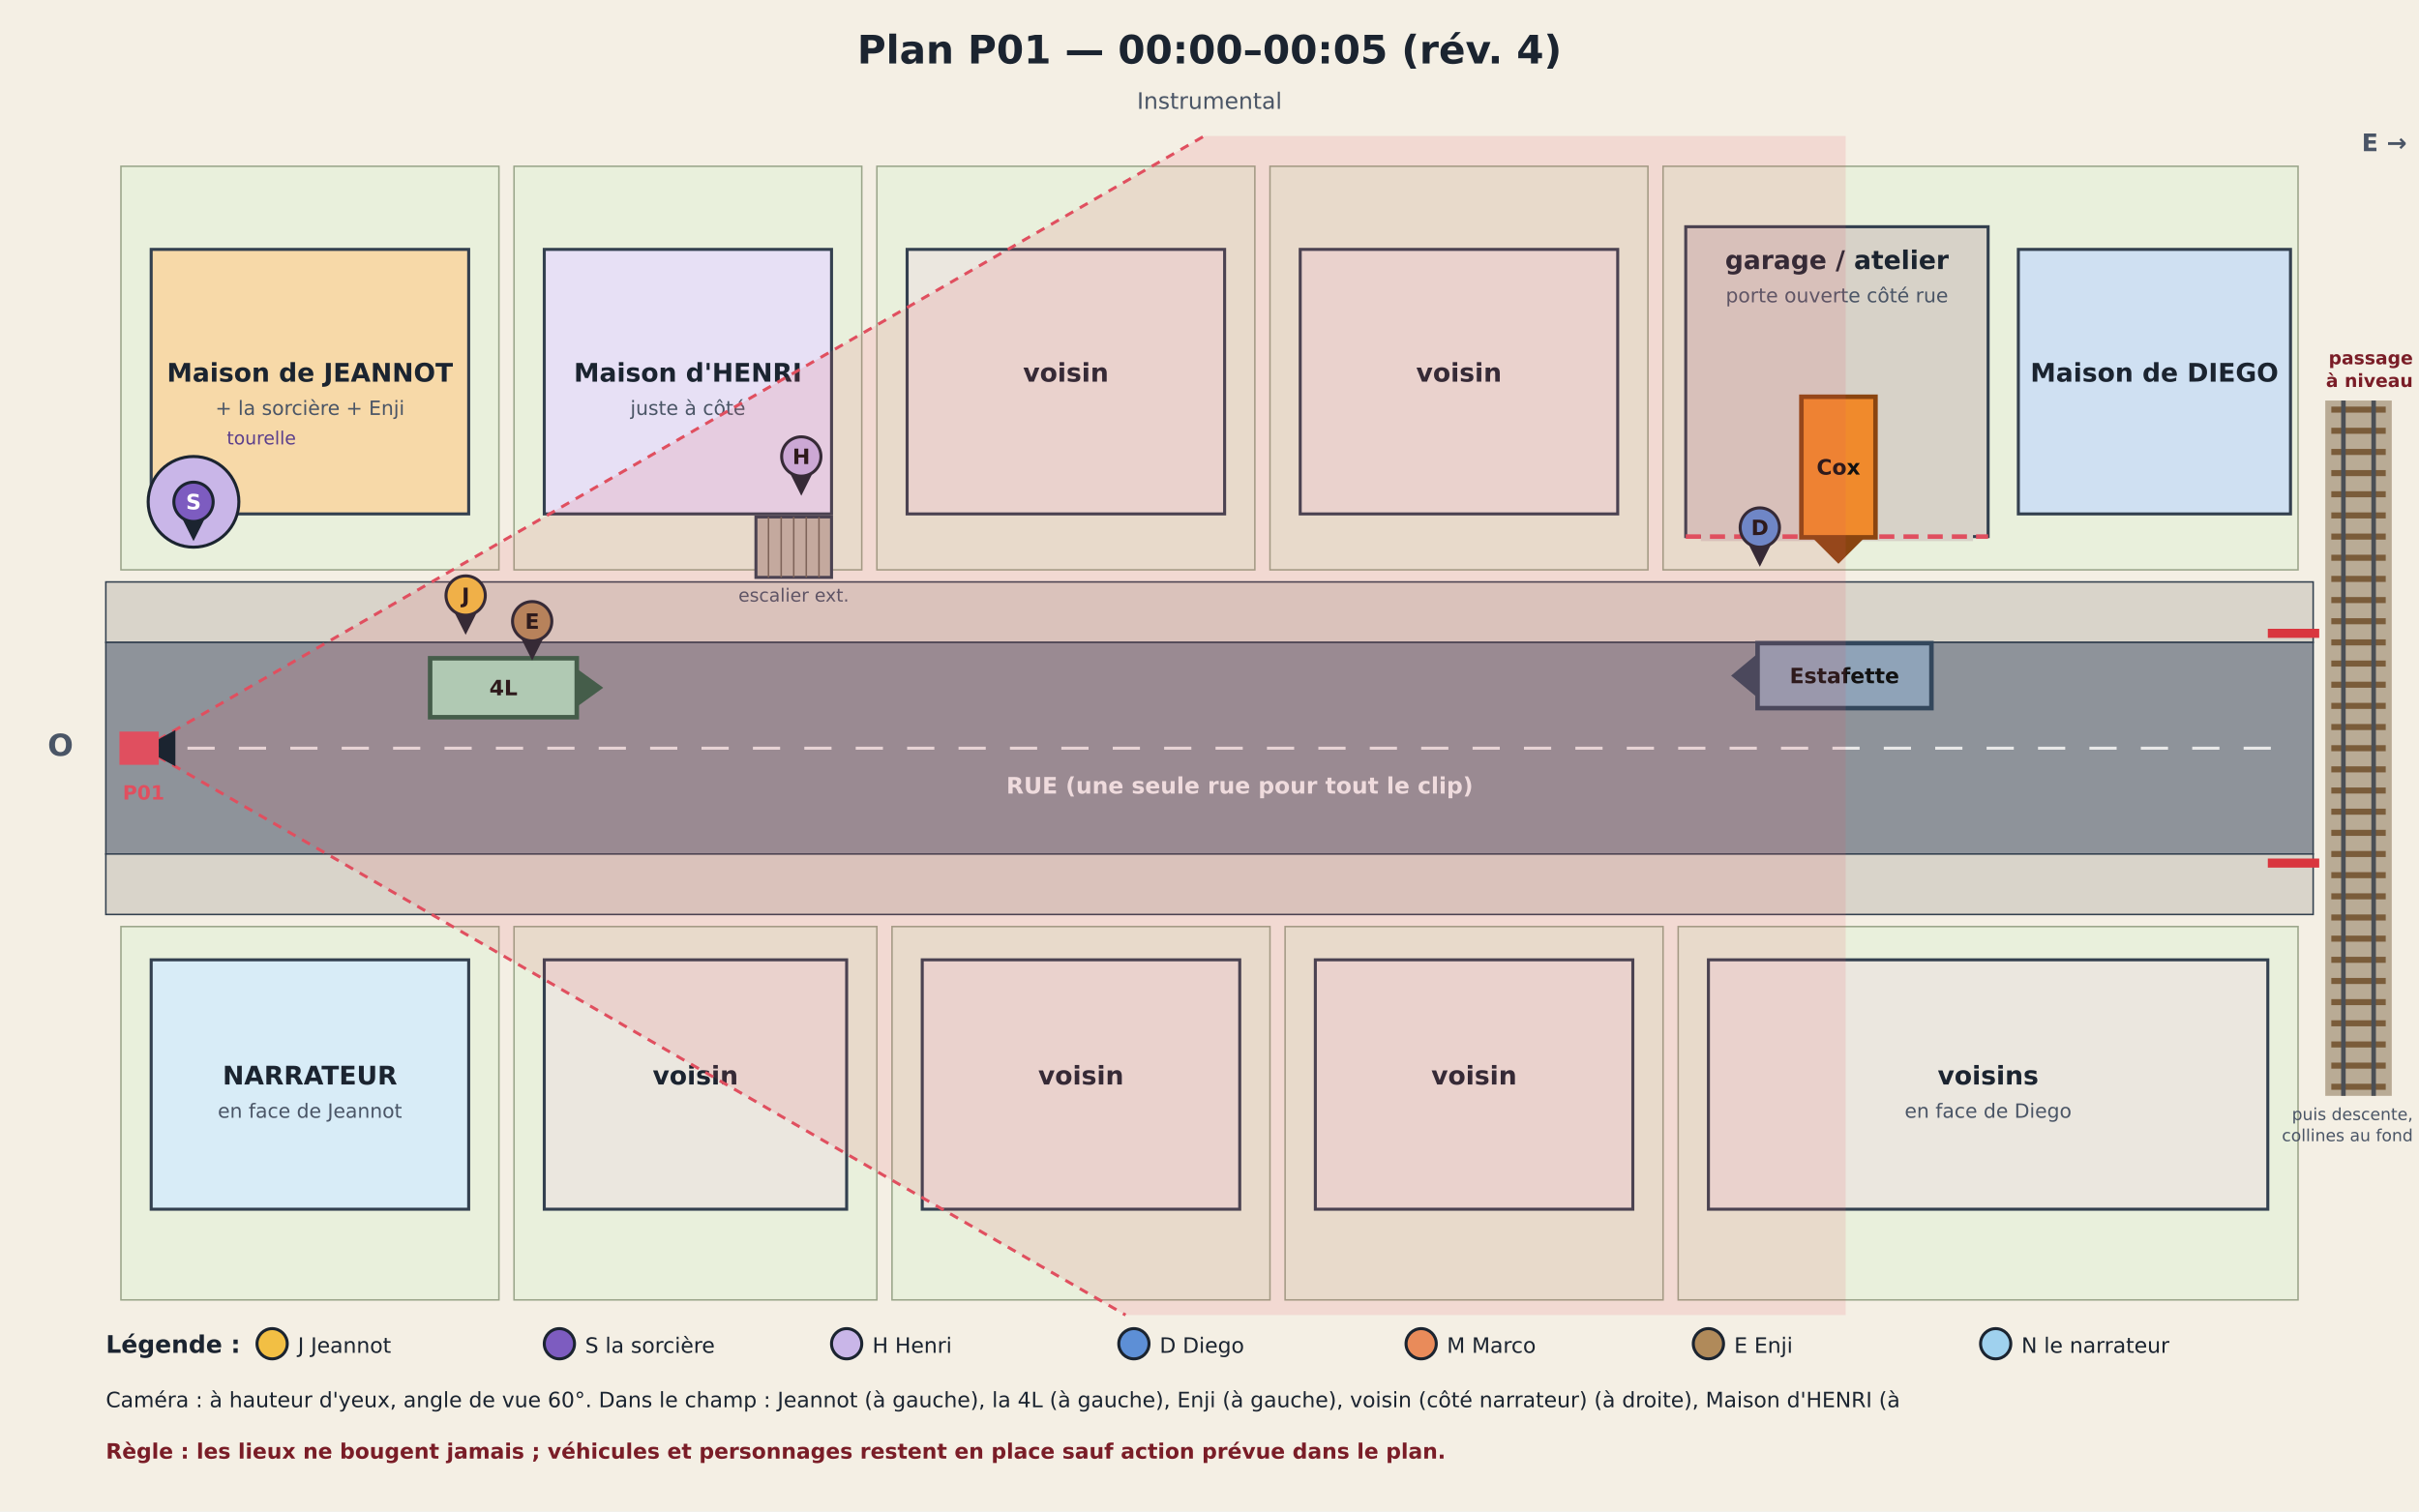
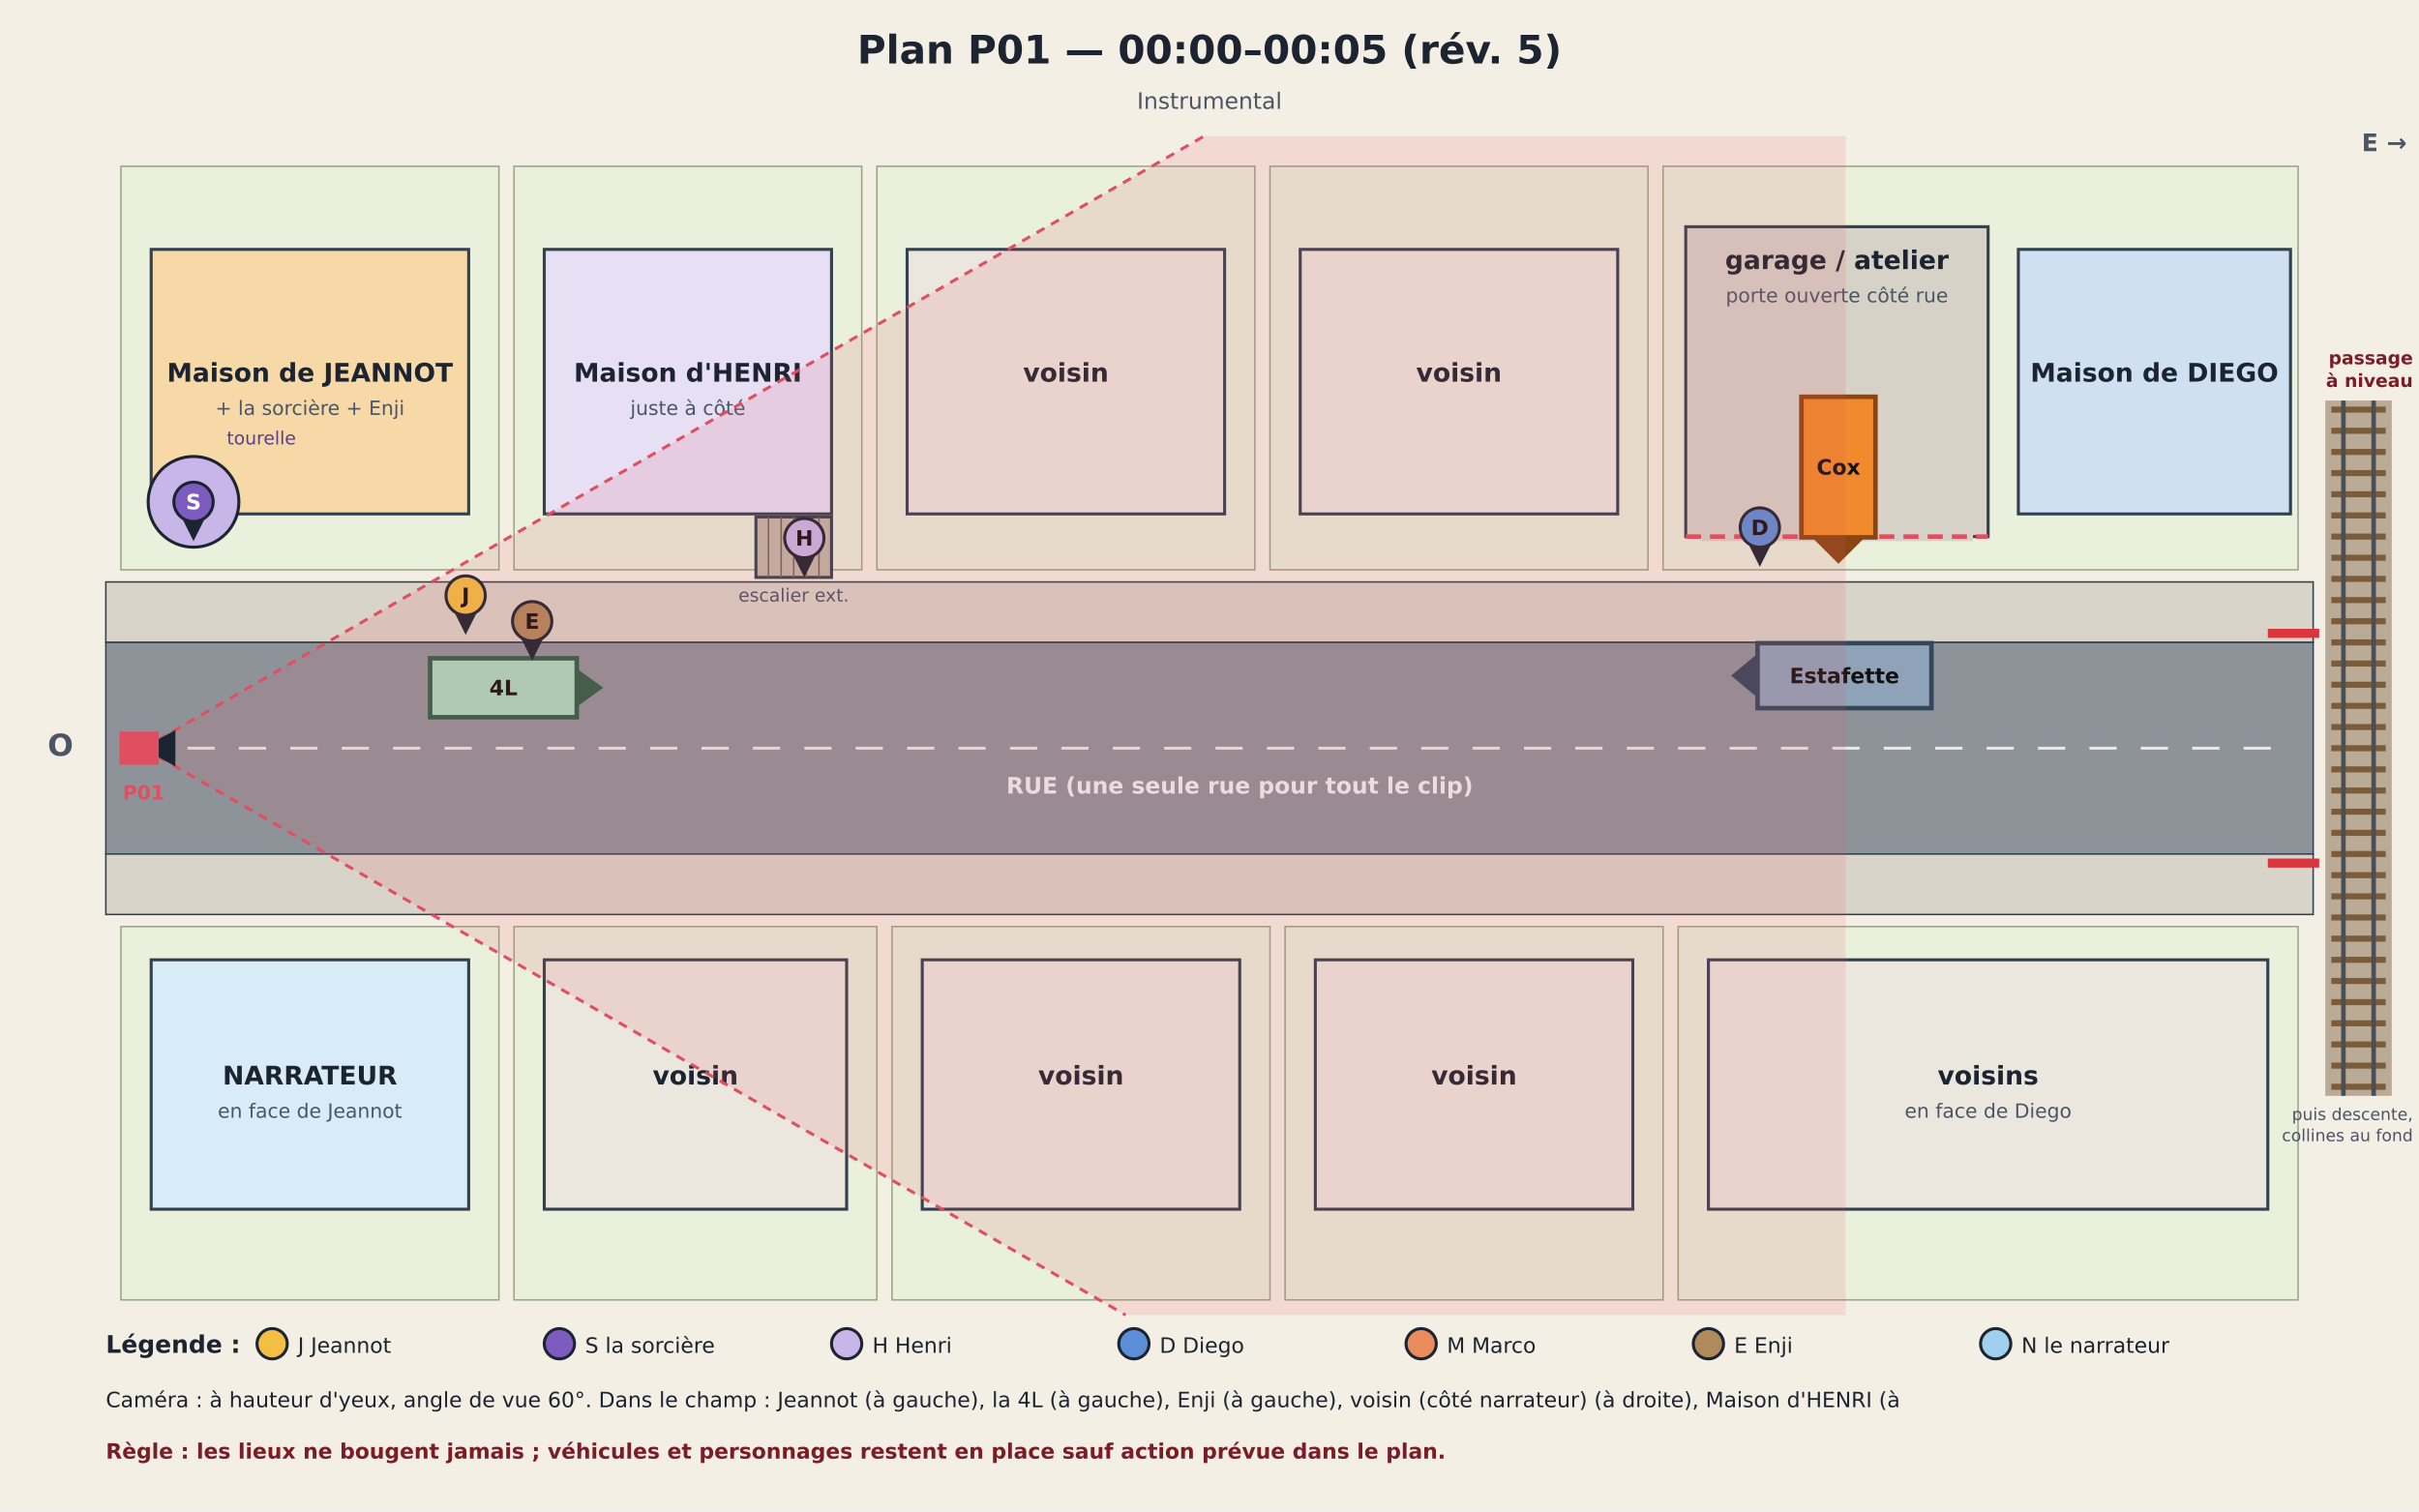
<svg xmlns="http://www.w3.org/2000/svg" width="1600" height="1000" viewBox="0 0 1600 1000" font-family="DejaVu Sans, Arial, sans-serif">
  <defs>
    <clipPath id="zone">
      <rect x="0" y="90" width="1600" height="780" />
    </clipPath>
  </defs>
  <rect x="0.0" y="0.0" width="1600.0" height="1000.0" rx="0" fill="#f4efe4" stroke="none" stroke-width="0" />
  <rect x="70.0" y="385.0" width="1460.0" height="40.0" rx="0" fill="#d9d4ca" stroke="#33404f" stroke-width="1" />
  <rect x="70.0" y="425.0" width="1460.0" height="140.0" rx="0" fill="#8e939a" stroke="#33404f" stroke-width="1" />
  <rect x="70.0" y="565.0" width="1460.0" height="40.0" rx="0" fill="#d9d4ca" stroke="#33404f" stroke-width="1" />
  <line x1="90.0" y1="495.0" x2="1510.0" y2="495.0" stroke="#e8e8e8" stroke-width="2" stroke-dasharray="18 16" />
  <text x="820.0" y="525.0" font-size="15" fill="#f1f1f1" text-anchor="middle" font-weight="bold">RUE (une seule rue pour tout le clip)</text>
  <rect x="80.0" y="110.0" width="250.0" height="267.0" rx="0" fill="#e9f0dc" stroke="#9aa58a" stroke-width="1" />
  <rect x="340.0" y="110.0" width="230.0" height="267.0" rx="0" fill="#e9f0dc" stroke="#9aa58a" stroke-width="1" />
  <rect x="580.0" y="110.0" width="250.0" height="267.0" rx="0" fill="#e9f0dc" stroke="#9aa58a" stroke-width="1" />
  <rect x="840.0" y="110.0" width="250.0" height="267.0" rx="0" fill="#e9f0dc" stroke="#9aa58a" stroke-width="1" />
  <rect x="1100.0" y="110.0" width="420.0" height="267.0" rx="0" fill="#e9f0dc" stroke="#9aa58a" stroke-width="1" />
  <rect x="80.0" y="613.0" width="250.0" height="247.0" rx="0" fill="#e9f0dc" stroke="#9aa58a" stroke-width="1" />
  <rect x="340.0" y="613.0" width="240.0" height="247.0" rx="0" fill="#e9f0dc" stroke="#9aa58a" stroke-width="1" />
  <rect x="590.0" y="613.0" width="250.0" height="247.0" rx="0" fill="#e9f0dc" stroke="#9aa58a" stroke-width="1" />
  <rect x="850.0" y="613.0" width="250.0" height="247.0" rx="0" fill="#e9f0dc" stroke="#9aa58a" stroke-width="1" />
  <rect x="1110.0" y="613.0" width="410.0" height="247.0" rx="0" fill="#e9f0dc" stroke="#9aa58a" stroke-width="1" />
  <rect x="100.0" y="165.0" width="210.0" height="175.0" rx="0" fill="#f7d9a8" stroke="#33404f" stroke-width="2" />
  <text x="205.0" y="252.5" font-size="17" fill="#1b2430" text-anchor="middle" font-weight="bold">Maison de JEANNOT</text>
  <text x="205.0" y="274.5" font-size="13" fill="#4a5566" text-anchor="middle">+ la sorcière + Enji</text>
  <rect x="360.0" y="165.0" width="190.0" height="175.0" rx="0" fill="#e7e0f5" stroke="#33404f" stroke-width="2" />
  <text x="455.0" y="252.5" font-size="17" fill="#1b2430" text-anchor="middle" font-weight="bold">Maison d'HENRI</text>
  <text x="455.0" y="274.5" font-size="13" fill="#4a5566" text-anchor="middle">juste à côté</text>
  <rect x="600.0" y="165.0" width="210.0" height="175.0" rx="0" fill="#ebe7df" stroke="#33404f" stroke-width="2" />
  <text x="705.0" y="252.5" font-size="17" fill="#1b2430" text-anchor="middle" font-weight="bold">voisin</text>
  <rect x="860.0" y="165.0" width="210.0" height="175.0" rx="0" fill="#ebe7df" stroke="#33404f" stroke-width="2" />
  <text x="965.0" y="252.5" font-size="17" fill="#1b2430" text-anchor="middle" font-weight="bold">voisin</text>
  <rect x="1115.0" y="150.0" width="200.0" height="205.0" rx="0" fill="#d7d2c8" stroke="#33404f" stroke-width="2" />
  <line x1="1125.0" y1="355.0" x2="1305.0" y2="355.0" stroke="#d7d2c8" stroke-width="6" />
  <line x1="1115.0" y1="355.0" x2="1315.0" y2="355.0" stroke="#e04f5f" stroke-width="3" stroke-dasharray="10 6" />
  <text x="1215.0" y="178.0" font-size="17" fill="#1b2430" text-anchor="middle" font-weight="bold">garage / atelier</text>
  <text x="1215.0" y="200.0" font-size="13" fill="#4a5566" text-anchor="middle">porte ouverte côté rue</text>
  <rect x="1335.0" y="165.0" width="180.0" height="175.0" rx="0" fill="#cfe0f2" stroke="#33404f" stroke-width="2" />
  <text x="1425.0" y="252.5" font-size="17" fill="#1b2430" text-anchor="middle" font-weight="bold">Maison de DIEGO</text>
  <rect x="100.0" y="635.0" width="210.0" height="165.0" rx="0" fill="#d8ecf7" stroke="#33404f" stroke-width="2" />
  <text x="205.0" y="717.5" font-size="17" fill="#1b2430" text-anchor="middle" font-weight="bold">NARRATEUR</text>
  <text x="205.0" y="739.5" font-size="13" fill="#4a5566" text-anchor="middle">en face de Jeannot</text>
  <rect x="360.0" y="635.0" width="200.0" height="165.0" rx="0" fill="#ebe7df" stroke="#33404f" stroke-width="2" />
  <text x="460.0" y="717.5" font-size="17" fill="#1b2430" text-anchor="middle" font-weight="bold">voisin</text>
  <rect x="610.0" y="635.0" width="210.0" height="165.0" rx="0" fill="#ebe7df" stroke="#33404f" stroke-width="2" />
  <text x="715.0" y="717.5" font-size="17" fill="#1b2430" text-anchor="middle" font-weight="bold">voisin</text>
  <rect x="870.0" y="635.0" width="210.0" height="165.0" rx="0" fill="#ebe7df" stroke="#33404f" stroke-width="2" />
  <text x="975.0" y="717.5" font-size="17" fill="#1b2430" text-anchor="middle" font-weight="bold">voisin</text>
  <rect x="1130.0" y="635.0" width="370.0" height="165.0" rx="0" fill="#ebe7df" stroke="#33404f" stroke-width="2" />
  <text x="1315.0" y="717.5" font-size="17" fill="#1b2430" text-anchor="middle" font-weight="bold">voisins</text>
  <text x="1315.0" y="739.5" font-size="13" fill="#4a5566" text-anchor="middle">en face de Diego</text>
  <circle cx="128.0" cy="332.0" r="30" fill="#c9b6e8" stroke="#1b2430" stroke-width="2" />
  <text x="150.0" y="294.0" font-size="12" fill="#5b3f8c" text-anchor="start">tourelle</text>
  <rect x="500.0" y="342.0" width="50.0" height="40.0" rx="0" fill="#bfb7a8" stroke="#33404f" stroke-width="2" />
  <line x1="508.3" y1="342.0" x2="508.3" y2="382.0" stroke="#6e6658" stroke-width="1" />
  <line x1="516.7" y1="342.0" x2="516.7" y2="382.0" stroke="#6e6658" stroke-width="1" />
  <line x1="525.0" y1="342.0" x2="525.0" y2="382.0" stroke="#6e6658" stroke-width="1" />
  <line x1="533.3" y1="342.0" x2="533.3" y2="382.0" stroke="#6e6658" stroke-width="1" />
  <line x1="541.7" y1="342.0" x2="541.7" y2="382.0" stroke="#6e6658" stroke-width="1" />
  <text x="525.0" y="398.0" font-size="12" fill="#4a5566" text-anchor="middle">escalier ext.</text>
  <rect x="1538.0" y="265.0" width="44.0" height="460.0" rx="0" fill="#b9ab95" stroke="none" stroke-width="0" />
  <line x1="1542.0" y1="271.0" x2="1578.0" y2="271.0" stroke="#7a5c3a" stroke-width="4" />
  <line x1="1542.0" y1="285.0" x2="1578.0" y2="285.0" stroke="#7a5c3a" stroke-width="4" />
  <line x1="1542.0" y1="299.0" x2="1578.0" y2="299.0" stroke="#7a5c3a" stroke-width="4" />
  <line x1="1542.0" y1="313.0" x2="1578.0" y2="313.0" stroke="#7a5c3a" stroke-width="4" />
  <line x1="1542.0" y1="327.0" x2="1578.0" y2="327.0" stroke="#7a5c3a" stroke-width="4" />
  <line x1="1542.0" y1="341.0" x2="1578.0" y2="341.0" stroke="#7a5c3a" stroke-width="4" />
  <line x1="1542.0" y1="355.0" x2="1578.0" y2="355.0" stroke="#7a5c3a" stroke-width="4" />
  <line x1="1542.0" y1="369.0" x2="1578.0" y2="369.0" stroke="#7a5c3a" stroke-width="4" />
  <line x1="1542.0" y1="383.0" x2="1578.0" y2="383.0" stroke="#7a5c3a" stroke-width="4" />
  <line x1="1542.0" y1="397.0" x2="1578.0" y2="397.0" stroke="#7a5c3a" stroke-width="4" />
  <line x1="1542.0" y1="411.0" x2="1578.0" y2="411.0" stroke="#7a5c3a" stroke-width="4" />
  <line x1="1542.0" y1="425.0" x2="1578.0" y2="425.0" stroke="#7a5c3a" stroke-width="4" />
  <line x1="1542.0" y1="439.0" x2="1578.0" y2="439.0" stroke="#7a5c3a" stroke-width="4" />
  <line x1="1542.0" y1="453.0" x2="1578.0" y2="453.0" stroke="#7a5c3a" stroke-width="4" />
  <line x1="1542.0" y1="467.0" x2="1578.0" y2="467.0" stroke="#7a5c3a" stroke-width="4" />
  <line x1="1542.0" y1="481.0" x2="1578.0" y2="481.0" stroke="#7a5c3a" stroke-width="4" />
  <line x1="1542.0" y1="495.0" x2="1578.0" y2="495.0" stroke="#7a5c3a" stroke-width="4" />
  <line x1="1542.0" y1="509.0" x2="1578.0" y2="509.0" stroke="#7a5c3a" stroke-width="4" />
  <line x1="1542.0" y1="523.0" x2="1578.0" y2="523.0" stroke="#7a5c3a" stroke-width="4" />
  <line x1="1542.0" y1="537.0" x2="1578.0" y2="537.0" stroke="#7a5c3a" stroke-width="4" />
  <line x1="1542.0" y1="551.0" x2="1578.0" y2="551.0" stroke="#7a5c3a" stroke-width="4" />
  <line x1="1542.0" y1="565.0" x2="1578.0" y2="565.0" stroke="#7a5c3a" stroke-width="4" />
  <line x1="1542.0" y1="579.0" x2="1578.0" y2="579.0" stroke="#7a5c3a" stroke-width="4" />
  <line x1="1542.0" y1="593.0" x2="1578.0" y2="593.0" stroke="#7a5c3a" stroke-width="4" />
  <line x1="1542.0" y1="607.0" x2="1578.0" y2="607.0" stroke="#7a5c3a" stroke-width="4" />
  <line x1="1542.0" y1="621.0" x2="1578.0" y2="621.0" stroke="#7a5c3a" stroke-width="4" />
  <line x1="1542.0" y1="635.0" x2="1578.0" y2="635.0" stroke="#7a5c3a" stroke-width="4" />
  <line x1="1542.0" y1="649.0" x2="1578.0" y2="649.0" stroke="#7a5c3a" stroke-width="4" />
  <line x1="1542.0" y1="663.0" x2="1578.0" y2="663.0" stroke="#7a5c3a" stroke-width="4" />
  <line x1="1542.0" y1="677.0" x2="1578.0" y2="677.0" stroke="#7a5c3a" stroke-width="4" />
  <line x1="1542.0" y1="691.0" x2="1578.0" y2="691.0" stroke="#7a5c3a" stroke-width="4" />
  <line x1="1542.0" y1="705.0" x2="1578.0" y2="705.0" stroke="#7a5c3a" stroke-width="4" />
  <line x1="1542.0" y1="719.0" x2="1578.0" y2="719.0" stroke="#7a5c3a" stroke-width="4" />
  <line x1="1550.0" y1="265.0" x2="1550.0" y2="725.0" stroke="#4b4f55" stroke-width="3" />
  <line x1="1570.0" y1="265.0" x2="1570.0" y2="725.0" stroke="#4b4f55" stroke-width="3" />
  <line x1="1534.0" y1="419.0" x2="1500.0" y2="419.0" stroke="#d9363e" stroke-width="6" />
  <line x1="1534.0" y1="571.0" x2="1500.0" y2="571.0" stroke="#d9363e" stroke-width="6" />
  <text x="1596.0" y="241.0" font-size="12" fill="#7a1d27" text-anchor="end" font-weight="bold">passage</text>
  <text x="1596.0" y="256.0" font-size="12" fill="#7a1d27" text-anchor="end" font-weight="bold">à niveau</text>
  <text x="1596.0" y="741.0" font-size="11" fill="#4a5566" text-anchor="end">puis descente,</text>
  <text x="1596.0" y="755.0" font-size="11" fill="#4a5566" text-anchor="end">collines au fond</text>
  <text x="40.0" y="500.0" font-size="20" fill="#4a5566" text-anchor="middle" font-weight="bold">O</text>
  <text x="1592.0" y="100.0" font-size="16" fill="#4a5566" text-anchor="end" font-weight="bold">E →</text>
  <polygon points="283.0,434.0 383.0,434.0 383.0,476.0 283.0,476.0" fill="#2c5f47" fill-opacity="1.0" />
  <polygon points="286.0,437.0 380.0,437.0 380.0,473.0 286.0,473.0" fill="#a8dcc0" fill-opacity="1.0" />
  <polygon points="381.0,442.0 399.0,455.0 381.0,468.0" fill="#2c5f47" fill-opacity="1.0" />
  <text x="333.0" y="460.0" font-size="14" fill="#111" text-anchor="middle" font-weight="bold">4L</text>
  <polygon points="1279.0,470.0 1161.0,470.0 1161.0,424.0 1279.0,424.0" fill="#33475c" fill-opacity="1.0" />
  <polygon points="1276.0,467.0 1164.0,467.0 1164.0,427.0 1276.0,427.0" fill="#8fa3b8" fill-opacity="1.0" />
  <polygon points="1163.0,462.0 1145.0,447.0 1163.0,432.0" fill="#33475c" fill-opacity="1.0" />
  <text x="1220.0" y="452.0" font-size="14" fill="#111" text-anchor="middle" font-weight="bold">Estafette</text>
  <polygon points="1242.0,261.0 1242.0,357.0 1190.0,357.0 1190.0,261.0" fill="#8a4510" fill-opacity="1.0" />
  <polygon points="1239.0,264.0 1239.0,354.0 1193.0,354.0 1193.0,264.0" fill="#f08a2c" fill-opacity="1.0" />
  <polygon points="1234.0,355.0 1216.0,373.0 1198.0,355.0" fill="#8a4510" fill-opacity="1.0" />
  <text x="1216.0" y="314.0" font-size="14" fill="#111" text-anchor="middle" font-weight="bold">Cox</text>
  <polygon points="316.0,404.0 308.0,420.0 300.0,404.0" fill="#1b2430" fill-opacity="1.0" />
  <circle cx="308.0" cy="394.0" r="13" fill="#f2bf44" stroke="#1b2430" stroke-width="2" />
  <text x="308.0" y="399.0" font-size="14" fill="#111" text-anchor="middle" font-weight="bold">J</text>
  <polygon points="360.0,421.0 352.0,437.0 344.0,421.0" fill="#1b2430" fill-opacity="1.0" />
  <circle cx="352.0" cy="411.0" r="13" fill="#b08a5a" stroke="#1b2430" stroke-width="2" />
  <text x="352.0" y="416.0" font-size="14" fill="#111" text-anchor="middle" font-weight="bold">E</text>
  <polygon points="136.0,342.0 128.0,358.0 120.0,342.0" fill="#1b2430" fill-opacity="1.0" />
  <circle cx="128.0" cy="332.0" r="13" fill="#7d5cc0" stroke="#1b2430" stroke-width="2" />
  <text x="128.0" y="337.0" font-size="14" fill="#fff" text-anchor="middle" font-weight="bold">S</text>
-   <polygon points="538.0,312.0 530.0,328.0 522.0,312.0" fill="#1b2430" fill-opacity="1.0" />
-   <circle cx="530.0" cy="302.0" r="13" fill="#c9b6e8" stroke="#1b2430" stroke-width="2" />
-   <text x="530.0" y="307.0" font-size="14" fill="#111" text-anchor="middle" font-weight="bold">H</text>
+   <polygon points="540.0,366.0 532.0,382.0 524.0,366.0" fill="#1b2430" fill-opacity="1.0" />
+   <circle cx="532.0" cy="356.0" r="13" fill="#c9b6e8" stroke="#1b2430" stroke-width="2" />
+   <text x="532.0" y="361.0" font-size="14" fill="#111" text-anchor="middle" font-weight="bold">H</text>
  <polygon points="1172.0,359.0 1164.0,375.0 1156.0,359.0" fill="#1b2430" fill-opacity="1.0" />
  <circle cx="1164.0" cy="349.0" r="13" fill="#5d8fd6" stroke="#1b2430" stroke-width="2" />
  <text x="1164.0" y="354.0" font-size="14" fill="#111" text-anchor="middle" font-weight="bold">D</text>
  <polygon points="95.0,495.0 1220.8,-155.0 1220.8,1145.0" fill="#e04f5f" fill-opacity="0.14" clip-path="url(#zone)" />
  <line x1="95.0" y1="495.0" x2="796.5" y2="90.0" stroke="#e04f5f" stroke-width="2" stroke-dasharray="6 5" />
  <line x1="95.0" y1="495.0" x2="744.5" y2="870.0" stroke="#e04f5f" stroke-width="2" stroke-dasharray="6 5" />
  <polygon points="79.0,484.0 105.0,484.0 105.0,506.0 79.0,506.0" fill="#e04f5f" fill-opacity="1.0" />
  <polygon points="105.0,489.0 116.0,483.0 116.0,507.0 105.0,501.0" fill="#1b2430" fill-opacity="1.0" />
  <text x="95.0" y="529.0" font-size="13" fill="#e04f5f" text-anchor="middle" font-weight="bold">P01</text>
-   <text x="800.0" y="42.0" font-size="26" fill="#1b2430" text-anchor="middle" font-weight="bold">Plan P01 — 00:00–00:05  (rév. 4)</text>
+   <text x="800.0" y="42.0" font-size="26" fill="#1b2430" text-anchor="middle" font-weight="bold">Plan P01 — 00:00–00:05  (rév. 5)</text>
  <text x="800.0" y="72.0" font-size="15" fill="#4a5566" text-anchor="middle">Instrumental</text>
  <text x="70.0" y="895.0" font-size="16" fill="#1b2430" text-anchor="start" font-weight="bold">Légende :</text>
  <circle cx="180.0" cy="889.0" r="10" fill="#f2bf44" stroke="#1b2430" stroke-width="2" />
  <text x="197.0" y="895.0" font-size="14" fill="#1b2430" text-anchor="start">J  Jeannot</text>
  <circle cx="370.0" cy="889.0" r="10" fill="#7d5cc0" stroke="#1b2430" stroke-width="2" />
  <text x="387.0" y="895.0" font-size="14" fill="#1b2430" text-anchor="start">S  la sorcière</text>
  <circle cx="560.0" cy="889.0" r="10" fill="#c9b6e8" stroke="#1b2430" stroke-width="2" />
  <text x="577.0" y="895.0" font-size="14" fill="#1b2430" text-anchor="start">H  Henri</text>
  <circle cx="750.0" cy="889.0" r="10" fill="#5d8fd6" stroke="#1b2430" stroke-width="2" />
  <text x="767.0" y="895.0" font-size="14" fill="#1b2430" text-anchor="start">D  Diego</text>
  <circle cx="940.0" cy="889.0" r="10" fill="#e98b5a" stroke="#1b2430" stroke-width="2" />
  <text x="957.0" y="895.0" font-size="14" fill="#1b2430" text-anchor="start">M  Marco</text>
  <circle cx="1130.0" cy="889.0" r="10" fill="#b08a5a" stroke="#1b2430" stroke-width="2" />
  <text x="1147.0" y="895.0" font-size="14" fill="#1b2430" text-anchor="start">E  Enji</text>
  <circle cx="1320.0" cy="889.0" r="10" fill="#9fd1ee" stroke="#1b2430" stroke-width="2" />
  <text x="1337.0" y="895.0" font-size="14" fill="#1b2430" text-anchor="start">N  le narrateur</text>
  <text x="70.0" y="931.0" font-size="14" fill="#1b2430" text-anchor="start">Caméra : à hauteur d'yeux, angle de vue 60°. Dans le champ : Jeannot (à gauche), la 4L (à gauche), Enji (à gauche), voisin (côté narrateur) (à droite), Maison d'HENRI (à </text>
  <text x="70.0" y="965.0" font-size="14" fill="#7a1d27" text-anchor="start" font-weight="bold">Règle : les lieux ne bougent jamais ; véhicules et personnages restent en place sauf action prévue dans le plan.</text>
</svg>
